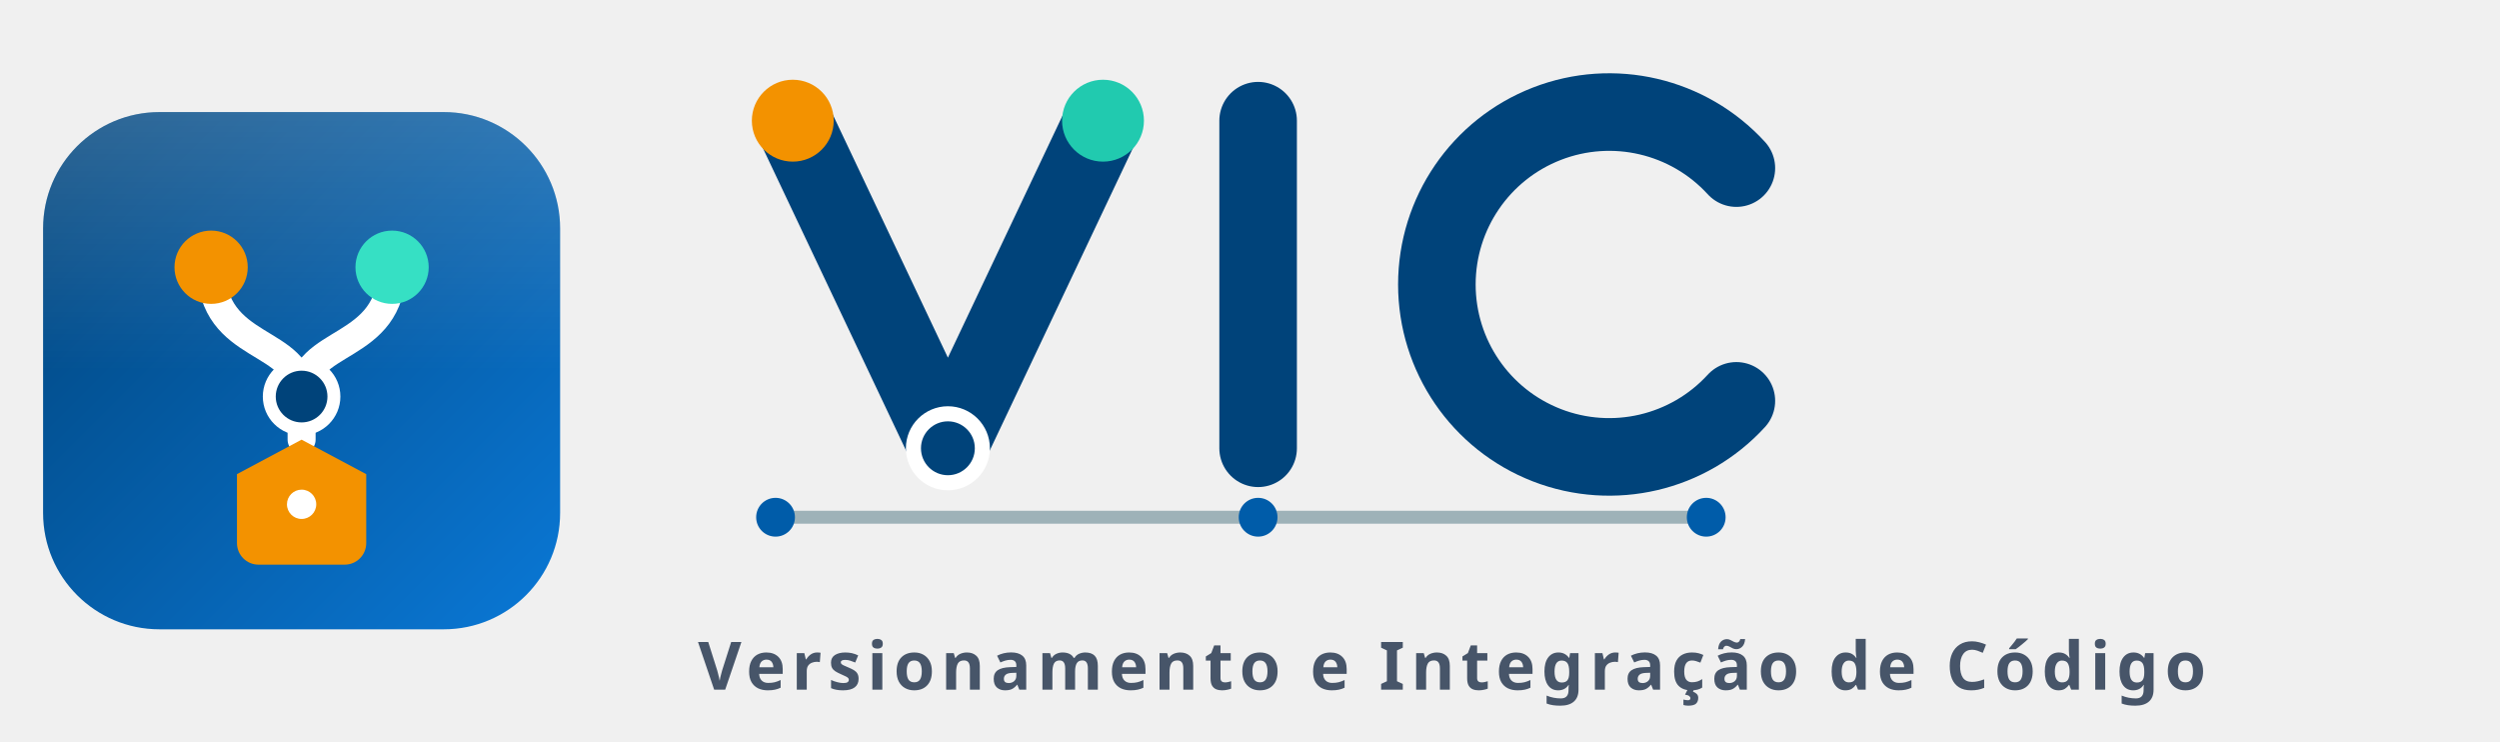
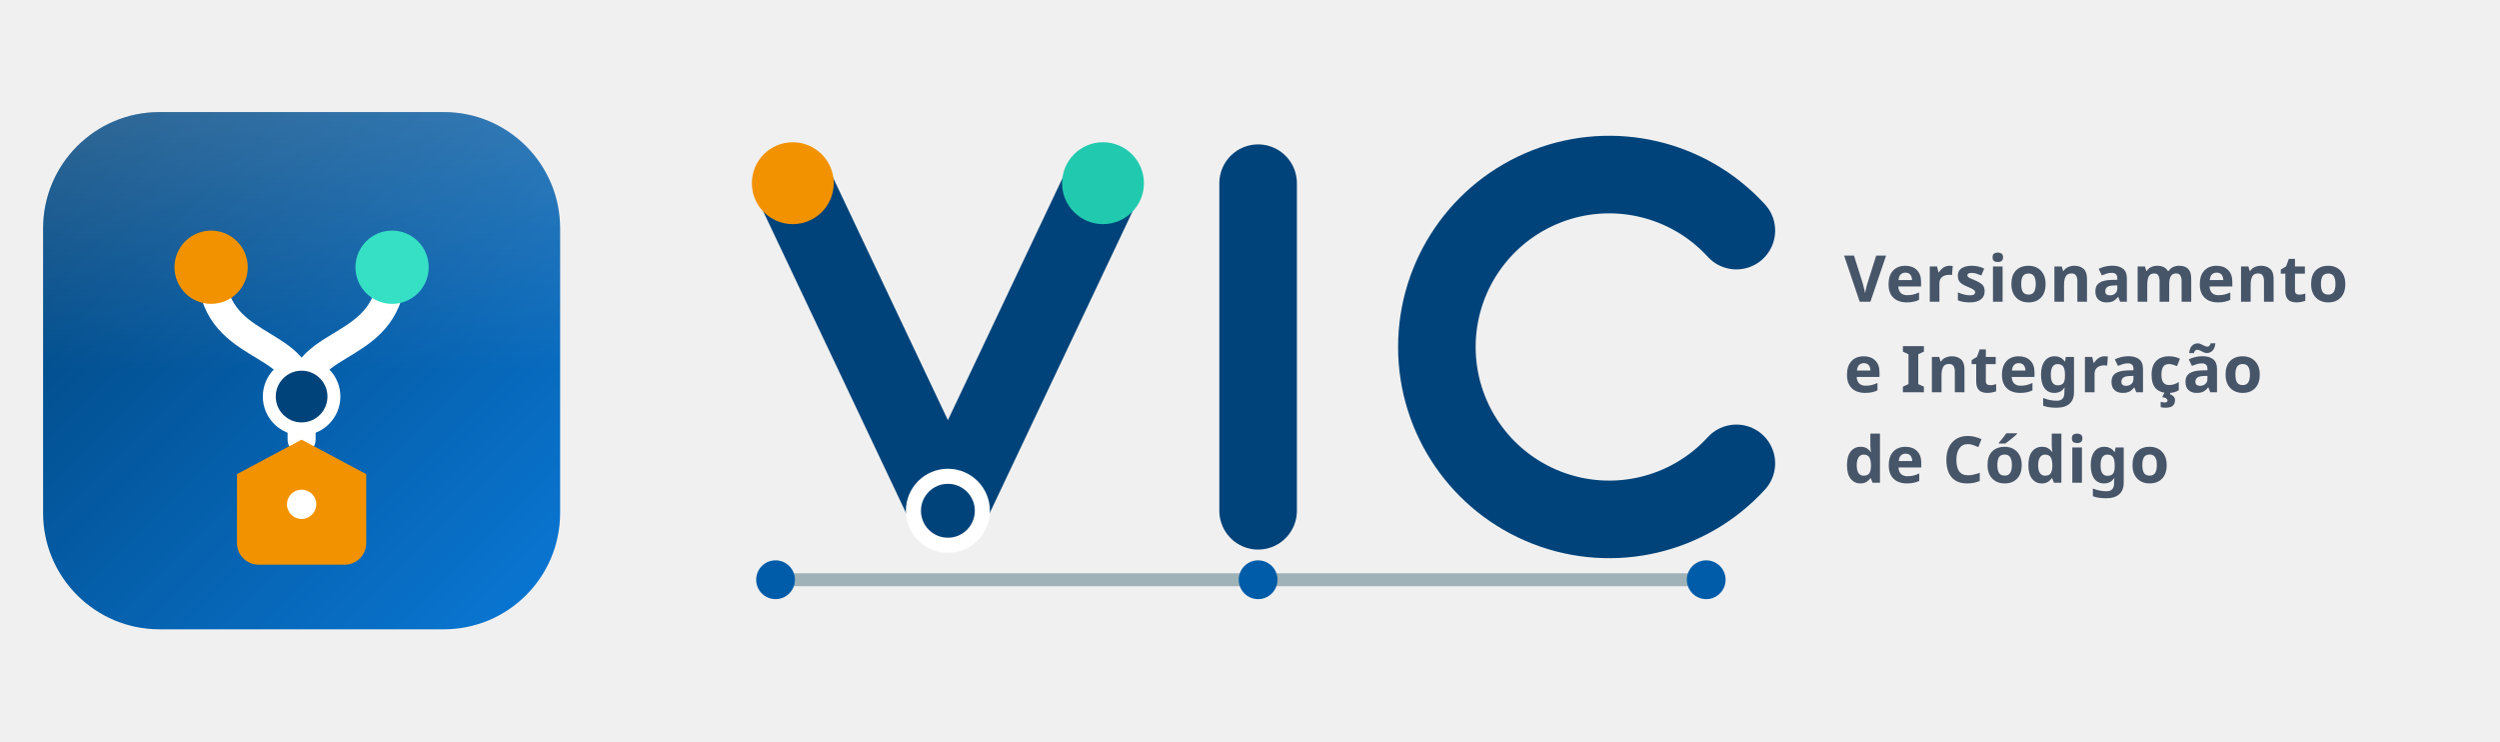
<svg xmlns="http://www.w3.org/2000/svg" viewBox="0 0 580 172" role="img" aria-label="VIC — Versionamento e Integração de Código">
  <defs>
    <linearGradient id="vicg" x1="0" y1="0" x2="1" y2="1">
      <stop offset="0" stop-color="#00437a" />
      <stop offset="1" stop-color="#0a78d6" />
    </linearGradient>
    <linearGradient id="sheen" x1="0" y1="0" x2="0" y2="1">
      <stop offset="0" stop-color="#fff" stop-opacity=".18" />
      <stop offset=".5" stop-color="#fff" stop-opacity="0" />
    </linearGradient>
  </defs>
  <g transform="translate(10,26)">
    <rect x="0" y="0" width="120" height="120" rx="27" fill="url(#vicg)" />
    <rect x="0" y="0" width="120" height="120" rx="27" fill="url(#sheen)" />
    <g fill="none" stroke="#fff" stroke-width="6.5" stroke-linecap="round">
      <path d="M39 36 C39 56, 60 52, 60 66" />
      <path d="M81 36 C81 56, 60 52, 60 66" />
      <path d="M60 66 V76" />
    </g>
    <circle cx="39" cy="36" r="8.5" fill="#f39200" />
    <circle cx="81" cy="36" r="8.5" fill="#36e0c4" />
    <circle cx="60" cy="66" r="7.5" fill="#00437a" stroke="#fff" stroke-width="3" />
    <path d="M60 76 L45 84 V100 a5 5 0 0 0 5 5 H70 a5 5 0 0 0 5 -5 V84 Z" fill="#f39200" />
    <circle cx="60" cy="91" r="3.4" fill="#fff" />
  </g>
-   <g transform="translate(160,12)">
+   <g transform="translate(160,26.5)">
    <g fill="none" stroke="#00437a" stroke-width="18" stroke-linecap="round" stroke-linejoin="round">
      <path d="M24 16 L60 92 L96 16" />
      <path d="M132 16 L132 92" />
      <path d="M243 27 A40 40 0 1 0 243 81" />
    </g>
    <circle cx="24" cy="16" r="9.5" fill="#f39200" />
    <circle cx="96" cy="16" r="9.5" fill="#21caaf" />
    <circle cx="60" cy="92" r="8" fill="#00437a" stroke="#fff" stroke-width="3.5" />
    <line x1="20" y1="108" x2="236" y2="108" stroke="#9eb2b8" stroke-width="3" />
    <circle cx="20" cy="108" r="4.5" fill="#005ca9" />
    <circle cx="132" cy="108" r="4.5" fill="#005ca9" />
    <circle cx="236" cy="108" r="4.5" fill="#005ca9" />
  </g>
-   <text x="162" y="160" font-family="'Segoe UI', system-ui, sans-serif" font-size="15.5" font-weight="600" letter-spacing="1.4" fill="#475569">Versionamento e Integração de Código</text>
+   <g font-family="'Segoe UI', system-ui, sans-serif" font-size="15" font-weight="600" letter-spacing="0.2" fill="#475569">
+     <text x="428" y="70">Versionamento</text>
+     <text x="428" y="91">e Integração</text>
+     <text x="428" y="112">de Código</text>
+   </g>
</svg>
